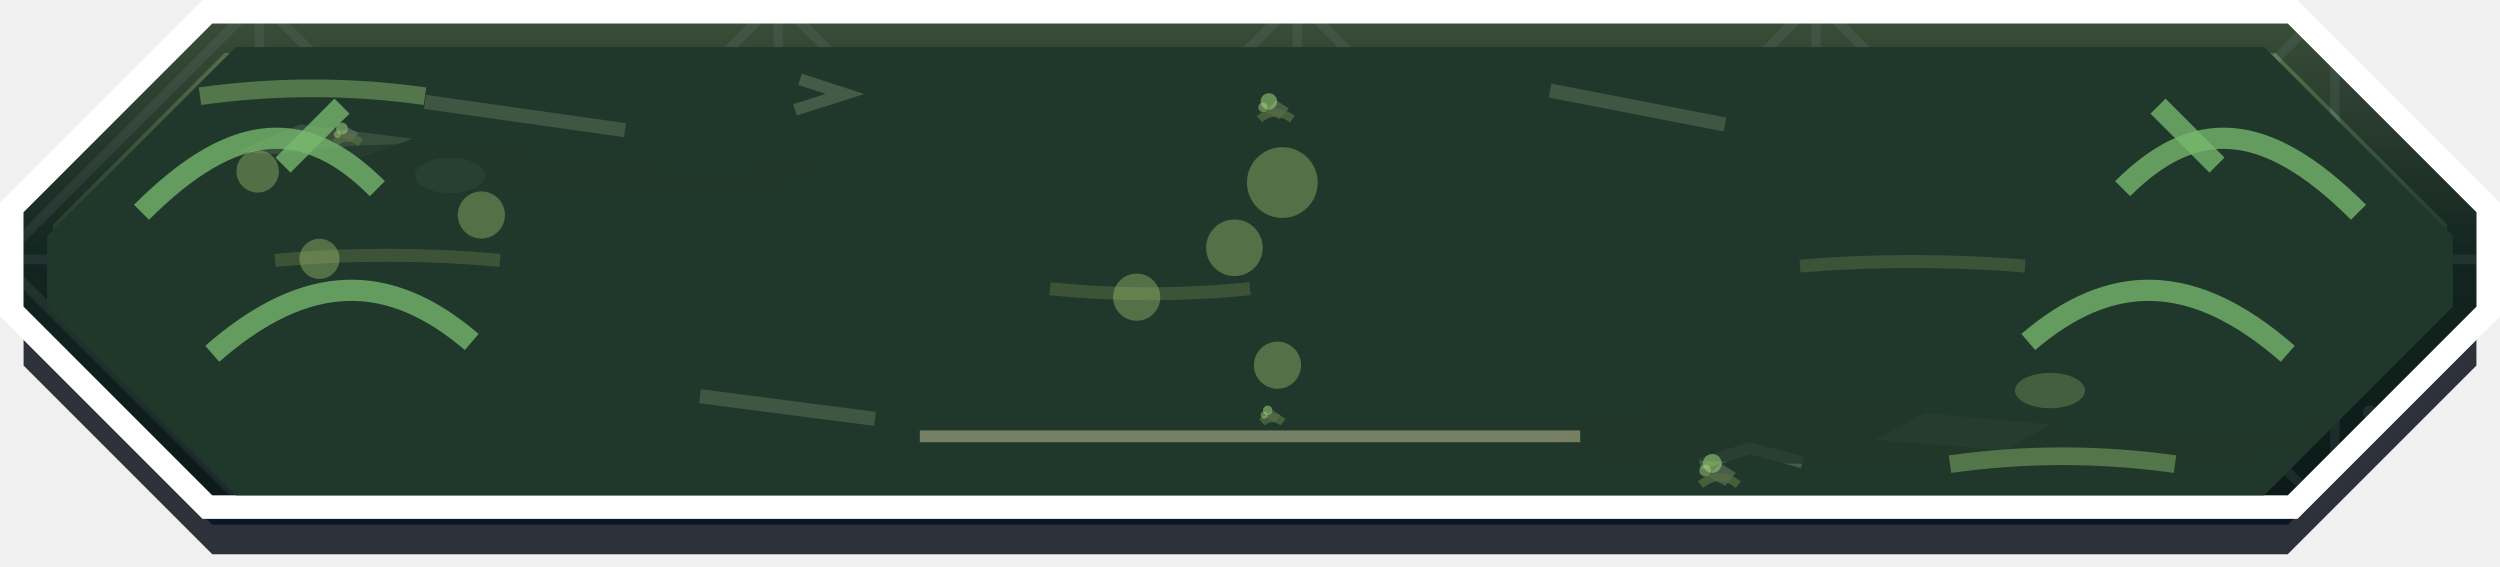
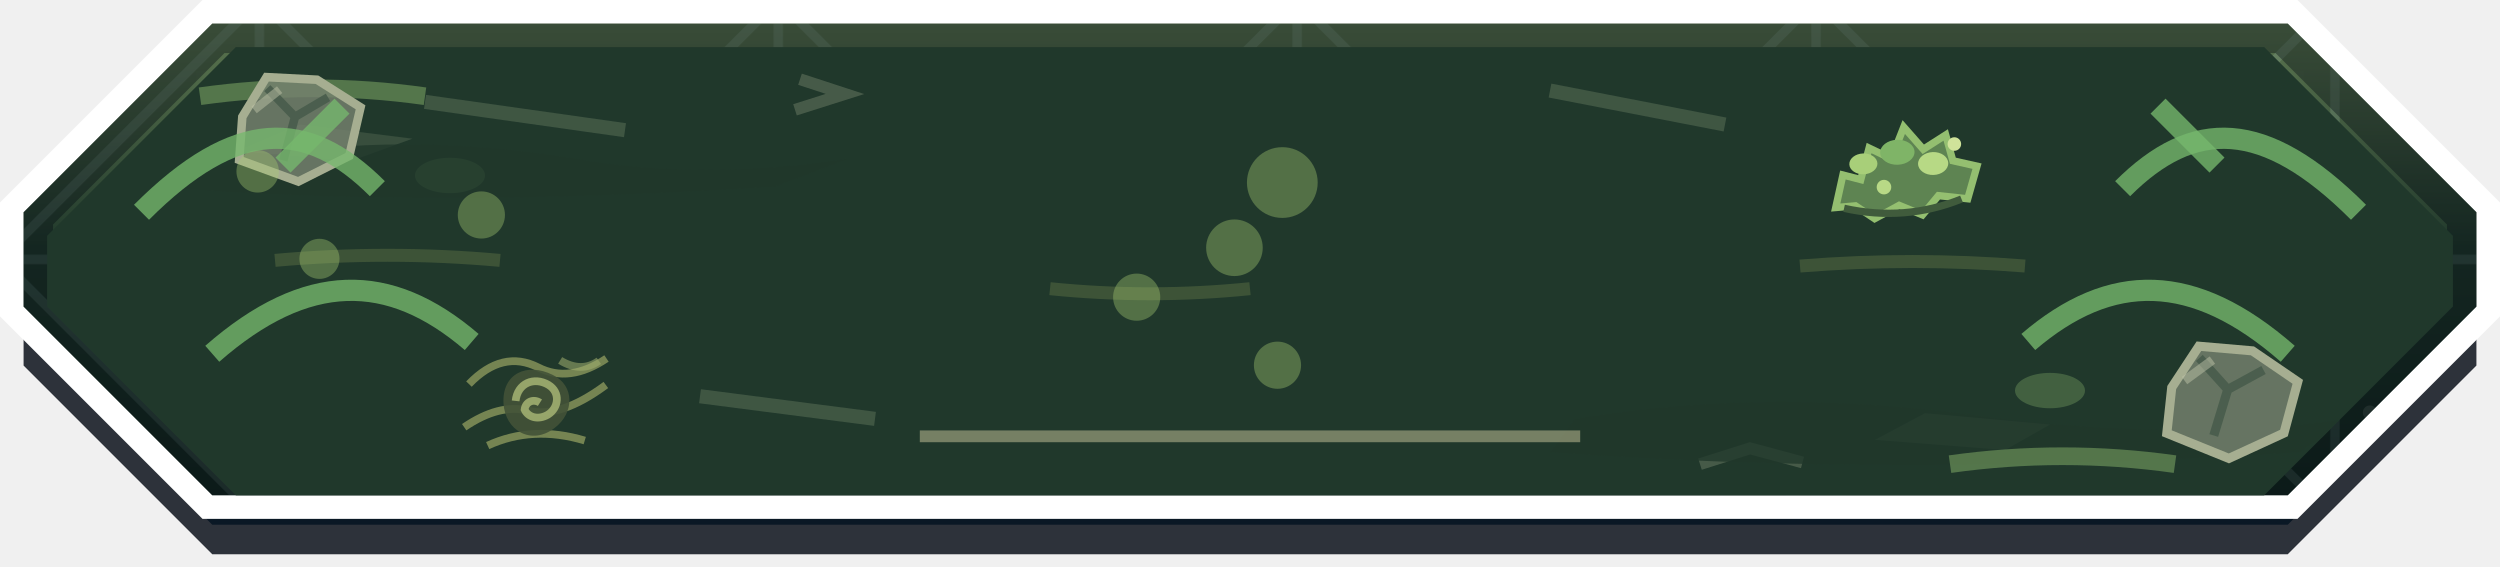
<svg xmlns="http://www.w3.org/2000/svg" width="424" height="96" viewBox="0 0 212 48" role="img" aria-label="M7 badge highlighted" data-style="m11-enchanted-forest@0.1.0" data-geometry-shape="chamfered-angular" data-corner-radius="2" data-end-cap-depth="16">
  <defs>
    <linearGradient id="m11-badge-212x48-highlighted-plate" x1="0" y1="0" x2="0" y2="1">
      <stop offset="0" stop-color="#5C7650" />
      <stop offset=".48" stop-color="#20382B" />
      <stop offset="1" stop-color="#13251E" />
    </linearGradient>
    <linearGradient id="m11-badge-212x48-highlighted-primary" x1="0" y1="0" x2="0" y2="1">
      <stop offset="0" stop-color="#F1E8C8" />
      <stop offset=".45" stop-color="#66D9B2" />
      <stop offset="1" stop-color="#2A856F" />
    </linearGradient>
    <linearGradient id="m11-badge-212x48-highlighted-energy" x1="0" y1="0" x2="1" y2="0">
      <stop offset="0" stop-color="#B8E0A5" stop-opacity="0" />
      <stop offset=".5" stop-color="#B8E0A5" stop-opacity=".86" />
      <stop offset="1" stop-color="#B8E0A5" stop-opacity="0" />
    </linearGradient>
    <pattern id="m11-badge-212x48-highlighted-grain" width="28" height="28" patternUnits="userSpaceOnUse">
      <circle cx="5" cy="7" r=".6" fill="#FFFFFF" fill-opacity=".12" />
      <circle cx="20" cy="15" r=".45" fill="#061321" fill-opacity=".2" />
    </pattern>
    <pattern id="m11-badge-212x48-highlighted-plate-pattern" width="44" height="44" patternUnits="userSpaceOnUse">
      <path d="M0 22H44M22 0V44M0 22L22 0 44 22 22 44Z" fill="none" stroke="#D8FBFF" stroke-opacity=".12" stroke-width=".8" />
    </pattern>
    <mask id="m11-badge-212x48-highlighted-mask">
      <path d="M18 2H194L210 18V26L194 42H18L2 26V18Z" fill="white" />
    </mask>
  </defs>
  <g opacity="1">
    <g id="m11-badge-212x48-highlighted-outer-shadow" data-layer="outer-shadow" transform="translate(0 5)">
      <path d="M18 2H194L210 18V26L194 42H18L2 26V18Z" fill="#020812" opacity=".82" />
    </g>
    <g id="m11-badge-212x48-highlighted-connected-depth" data-layer="connected-depth" transform="translate(0 2.5)">
      <path d="M18 2H194L210 18V26L194 42H18L2 26V18Z" fill="#071522" opacity=".9" />
    </g>
    <g id="m11-badge-212x48-highlighted-outer-frame" data-layer="outer-frame">
      <path d="M18 2H194L210 18V26L194 42H18L2 26V18Z" fill="#071421" stroke="#FFFFFF" stroke-width="4" stroke-linejoin="miter" />
    </g>
    <g id="m11-badge-212x48-highlighted-inner-plate-fill" data-layer="inner-plate-fill">
      <path d="M18 2H194L210 18V26L194 42H18L2 26V18Z" fill="url(#m11-badge-212x48-highlighted-plate)" />
    </g>
    <g id="m11-badge-212x48-highlighted-surface-grain" data-layer="surface-grain" data-material-source="m8-ice-grain" mask="url(#m11-badge-212x48-highlighted-mask)">
      <rect width="212" height="48" fill="url(#m11-badge-212x48-highlighted-grain)" />
    </g>
    <g id="m11-badge-212x48-highlighted-surface-pattern" data-layer="surface-pattern" data-material-source="m8-crystal-facet-pattern" mask="url(#m11-badge-212x48-highlighted-mask)">
      <rect width="212" height="48" fill="url(#m11-badge-212x48-highlighted-plate-pattern)" />
    </g>
    <g id="m11-badge-212x48-highlighted-side-bevel-shade" data-layer="side-bevel-shade" mask="url(#m11-badge-212x48-highlighted-mask)">
      <path d="M18 2H194L210 18V26L194 42H18L2 26V18Z" fill="none" stroke="#020812" stroke-opacity=".38" stroke-width="5" />
    </g>
    <g id="m11-badge-212x48-highlighted-top-bevel-highlight" data-layer="top-bevel-highlight" mask="url(#m11-badge-212x48-highlighted-mask)">
      <path d="M26 8H186" stroke="#FFFFFF" stroke-opacity=".55" stroke-width="3" stroke-linecap="square" />
    </g>
    <g id="m11-badge-212x48-highlighted-cold-edge-accent" data-layer="cold-edge-accent" data-material-source="m8-cold-edge-accent" mask="url(#m11-badge-212x48-highlighted-mask)">
      <rect x="16" y="6" width="180" height="8" fill="url(#m11-badge-212x48-highlighted-energy)" />
    </g>
    <g id="m11-badge-212x48-highlighted-ornament-decal" data-layer="ornament-decal" data-material-source="m7-ornament-marks" mask="url(#m11-badge-212x48-highlighted-mask)">
      <path d="M24 35h16M172 35h16" stroke="#E6FCFF" stroke-opacity=".5" stroke-width="2" />
    </g>
    <g id="m11-badge-material-stack" data-layer="forest-material-stack" data-material-families="weathered-stone,dark-wood,moss-lichen">
      <path d="M20 4H192L208 20V26L192 42H20L4 26V20Z" fill="#20382B" />
    </g>
    <g id="m11-badge-material-detail" data-layer="forest-material-detail" data-material-channels="stone-chips,wood-grain,moss-mask" data-detail-scale="component">
      <path d="M36.04 8.64l16.96 2.4M131.44 7.68l14.84 2.88M59.36 33.6l14.84 1.92" stroke="#6B8063" stroke-width="1.2" stroke-opacity=".72" />
    </g>
    <g id="m11-badge-material-face-depth" data-layer="forest-material-face-depth" data-material-source="shared-face-geometry">
      <clipPath id="m11-badge-face-clip">
        <path d="M20 4H192L208 20V26L192 42H20L4 26V20Z" />
      </clipPath>
      <g clip-path="url(#m11-badge-face-clip)">
        <g data-layer="forest-weathered-stone">
          <path d="M25.44 10.56l9.54 1.2 -5.3 1.92 -9.54 -0.864ZM163.24 35.04l10.6 0.96 -3.816 2.16 -11.024 -0.864Z" fill="#7C8D70" fill-opacity=".45" />
          <path d="M67.84 6.72l3.816 1.248 -4.24 1.344M144.16 39.36l4.24 -1.344 4.452 1.2" fill="none" stroke="#9BA687" stroke-width="1" stroke-opacity=".55" />
        </g>
        <g data-layer="forest-dark-wood-grain">
          <path d="M23.32 22.08q9.54 -0.864 19.08 0M89.04 24.48q8.48 0.864 16.96 0M152.64 22.56q9.54 -0.768 19.08 0" fill="none" stroke="#72854C" stroke-width="1.1" stroke-opacity=".62" />
        </g>
        <g data-layer="forest-moss-growth-mask" fill="#9BCB78" fill-opacity=".48">
          <ellipse cx="38.16" cy="14.88" rx="2.968" ry="1.5" />
          <ellipse cx="173.84" cy="33.12" rx="2.968" ry="1.5" />
        </g>
      </g>
    </g>
    <g id="m11-badge-material-restraint" data-layer="forest-material-restraint" data-restraint="edge-anchored-low-opacity">
      <clipPath id="m11-badge-restraint-clip">
        <path d="M20 4H192L208 20V26L192 42H20L4 26V20Z" />
      </clipPath>
      <g clip-path="url(#m11-badge-restraint-clip)">
        <path d="M0 0H212V48H0Z" fill="#20382B" fill-opacity=".42" />
        <g data-layer="forest-moss-edge-anchor" fill="#20382B" fill-opacity=".78">
          <path d="M21.2 13.44q12.72 -2.4 27.56 0q10.6 1.92 23.32 -.01l-6.36 2.4q-29.68 1.92 -53 -.02Z" />
          <path d="M133.56 35.52q16.96 -2.88 36.04 -.01q16.96 1.92 29.68 -.03l-4.24 2.88q-33.92 2.16 -63.6 -.01Z" />
        </g>
        <path d="M16.96 8.16q9.54 -1.344 19.08 0M165.36 39.36q9.54 -1.344 19.08 0" fill="none" stroke="#9BCB78" stroke-width="1.5" stroke-opacity=".42" />
      </g>
    </g>
-     <g id="m11-badge-authored-material-clusters" data-layer="forest-authored-material-clusters" data-variation-seed="51731" data-cluster-count="4" data-cluster-scale="component">
+     <g id="m11-badge-authored-material-clusters" data-layer="forest-authored-material-clusters" data-material-families="stone,wood,moss" data-variation-seed="51731" data-cluster-count="4" data-cluster-scale="component" data-placement="component-aware">
      <clipPath id="m11-badge-cluster-clip">
        <path d="M20 4H192L208 20V26L192 42H20L4 26V20Z" />
      </clipPath>
      <g clip-path="url(#m11-badge-cluster-clip)">
-         <g data-layer="forest-authored-cluster" data-material-families="stone,wood,moss" transform="translate(108.5 9.2)">
-           <path d="M-1.2 0.3l0.9 -1.0l1.1 0.7l-0.8 0.9Z" fill="#71806A" fill-opacity=".52" />
-           <path d="M-1.7 0.9q1.3 -1.1 2.8 0" fill="none" stroke="#566D42" stroke-width="0.7" stroke-opacity=".72" />
-           <circle cx="-0.9" cy="-0.6" r="0.7" fill="#9BCB78" fill-opacity=".58" />
-           <circle cx="-1.4" cy="-0.1" r="0.4" fill="#B5D887" fill-opacity=".45" />
+         <g data-layer="forest-authored-cluster" data-cluster-kind="stone-chip" transform="translate(25.6 10.8) rotate(-4)">
+           <g data-layer="forest-stone-chip-cluster" data-material-family="stone" transform="scale(1.037)">
+             <path d="M-4.8-1.2l2.2-3.1 4.1.5 3.4 2.5-1.2 3.9-4.3 1.8-4.7-2.1Z" fill="#75816E" fill-opacity=".82" stroke="#A6AE91" stroke-width="0.70" />
+             <path d="M-2.6-3.4l2.1 2.5 2.8-1.4M-.5-.9l-1.2 3.5" fill="none" stroke="#495C4C" stroke-width="0.70" stroke-opacity=".9" />
+             <path d="M-3.8-1.7l2.2-1.5" stroke="#C0C5A9" stroke-width="0.70" stroke-opacity=".48" />
+           </g>
        </g>
-         <g data-layer="forest-authored-cluster" data-material-families="stone,wood,moss" transform="translate(29.7 11.4)">
-           <path d="M-0.9 0.2l0.7 -0.8l0.9 0.5l-0.6 0.7Z" fill="#71806A" fill-opacity=".52" />
-           <path d="M-1.3 0.7q1.0 -0.9 2.2 0" fill="none" stroke="#566D42" stroke-width="0.7" stroke-opacity=".72" />
-           <circle cx="-0.7" cy="-0.5" r="0.5" fill="#9BCB78" fill-opacity=".58" />
-           <circle cx="-1.1" cy="-0.0" r="0.3" fill="#B5D887" fill-opacity=".45" />
+         <g data-layer="forest-authored-cluster" data-cluster-kind="wood-knot" transform="translate(45.4 33.5) rotate(-1)">
+           <g data-layer="forest-wood-knot-cluster" data-material-family="wood" transform="scale(0.936)">
+             <path d="M-6.5 2.8q3.2-2.1 5.8-1.4 2.9.8 7.1-2.2M-6-1.1q3.1-3.1 6.3-1.4 2.8 1.5 6.2-.7M-4.4 4.5q4.1-1.8 8.8-.3" fill="none" stroke="#7F8D57" stroke-width="0.70" stroke-opacity=".9" />
+             <path d="M-2.9.7c-.1-2.7 2.2-3.7 4.5-2.5 2 1 1.9 3.5.1 4.8-2.1 1.6-4.5.2-4.6-2.3Z" fill="#435238" fill-opacity=".9" />
+             <path d="M-1.8.5c.2-1.6 1.7-2.2 3-1.4 1.1.7.9 2.1-.1 2.7-.9.5-1.8.2-2.1-.5.1-.7.8-1 1.4-.6" fill="none" stroke="#A0AE70" stroke-width="0.70" stroke-opacity=".9" />
+             <path d="M2.3-3.1q1.9 1.2 3.5.1" fill="none" stroke="#A0AE70" stroke-width="0.70" stroke-opacity=".55" />
+           </g>
        </g>
-         <g data-layer="forest-authored-cluster" data-material-families="stone,wood,moss" transform="translate(108.1 35.2)">
-           <path d="M-0.8 0.2l0.6 -0.6l0.7 0.4l-0.5 0.6Z" fill="#71806A" fill-opacity=".52" />
-           <path d="M-1.1 0.6q0.9 -0.7 1.8 0" fill="none" stroke="#566D42" stroke-width="0.7" stroke-opacity=".72" />
-           <circle cx="-0.6" cy="-0.4" r="0.4" fill="#9BCB78" fill-opacity=".58" />
-           <circle cx="-0.9" cy="-0.0" r="0.3" fill="#B5D887" fill-opacity=".45" />
+         <g data-layer="forest-authored-cluster" data-cluster-kind="moss-lichen" transform="translate(161.3 14.4) rotate(-2)">
+           <g data-layer="forest-moss-lichen-cluster" data-material-family="moss" transform="scale(0.883)">
+             <path d="M-6.5 3.4l.8-3.1 1.7.5.9-3 2.1 1.1 1.3-3 1.8 2.2 2.2-1.3.6 2.5 2.3.6-1 3.1-2.8-.4-1.6 1.8-2.2-1-2.4 1.2-1.8-1.3Z" fill="#668E58" fill-opacity=".88" stroke="#94BF70" stroke-width="0.70" />
+             <ellipse cx="-3.7" cy="-.7" rx="1.35" ry="1" fill="#A8CF79" />
+             <ellipse cx="-.4" cy="-1.7" rx="1.65" ry="1.2" fill="#7FB467" />
+             <ellipse cx="3" cy="-.5" rx="1.45" ry="1.1" fill="#B7D985" />
+             <circle cx="5.1" cy="-2.3" r=".65" fill="#D0E39A" />
+             <circle cx="-1.8" cy="1.6" r=".7" fill="#B8D986" />
+             <path d="M-5.7 3.5q5.8 1.5 11.3-.5" fill="none" stroke="#405B3C" stroke-width="0.70" />
+           </g>
        </g>
-         <g data-layer="forest-authored-cluster" data-material-families="stone,wood,moss" transform="translate(146.2 40.0)">
-           <path d="M-1.4 0.4l1.1 -1.1l1.3 0.8l-0.9 1.1Z" fill="#71806A" fill-opacity=".52" />
-           <path d="M-2.0 1.1q1.6 -1.3 3.2 0" fill="none" stroke="#566D42" stroke-width="0.7" stroke-opacity=".72" />
-           <circle cx="-1.0" cy="-0.7" r="0.8" fill="#9BCB78" fill-opacity=".58" />
-           <circle cx="-1.6" cy="-0.1" r="0.5" fill="#B5D887" fill-opacity=".45" />
+         <g data-layer="forest-authored-cluster" data-cluster-kind="stone-chip" transform="translate(189.5 34.0) rotate(-2)">
+           <g data-layer="forest-stone-chip-cluster" data-material-family="stone" transform="scale(1.103)">
+             <path d="M-4.8-1.2l2.2-3.1 4.1.5 3.4 2.5-1.2 3.9-4.3 1.8-4.7-2.1Z" fill="#75816E" fill-opacity=".82" stroke="#A6AE91" stroke-width="0.70" />
+             <path d="M-2.6-3.4l2.1 2.5 2.8-1.4M-.5-.9l-1.2 3.5" fill="none" stroke="#495C4C" stroke-width="0.70" stroke-opacity=".9" />
+             <path d="M-3.8-1.7l2.2-1.5" stroke="#C0C5A9" stroke-width="0.70" stroke-opacity=".48" />
+           </g>
        </g>
      </g>
    </g>
    <g id="m11-badge-moss-variation" data-layer="forest-variation" data-variation-seed="51731" data-variation-baseline="false" fill="#A6CC72" fill-opacity=".38">
      <circle cx="108.74" cy="15.48" r="3.0" />
      <circle cx="104.68" cy="21.01" r="2.4" />
      <circle cx="21.85" cy="14.53" r="1.8" />
      <circle cx="40.82" cy="18.23" r="2.0" />
      <circle cx="96.39" cy="25.20" r="2.0" />
      <circle cx="108.33" cy="30.97" r="2.0" />
      <circle cx="27.09" cy="21.95" r="1.7" />
    </g>
    <g id="m11-badge-leaf-vine-ornament" data-layer="forest-ornament" data-ornament="leaf-vine" data-ornament-count="4" fill="none" stroke="#76B86D" stroke-opacity=".78" stroke-width="1.8">
      <path d="M12 18c8-8 14-8 20-2M200 18c-8-8-14-8-20-2M18 30c8-7 15-7 22-1M194 30c-8-7-15-7-22-1" />
      <path d="M24 14l5-5M188 14l-5-5" />
    </g>
    <g id="m11-badge-parchment-typography" data-layer="forest-typography" data-typography-preset="m11-parchment-sage-action" data-semantic-text="required">
      <path d="M78 37h56" stroke="#EDE3B4" stroke-opacity=".42" />
    </g>
    <g id="m11-enchanted-forest-badge-content" data-layer="content" data-slot="editable-badge-content" data-safe-x="30" data-safe-y="8" data-safe-width="152" data-safe-height="30" />
  </g>
</svg>
